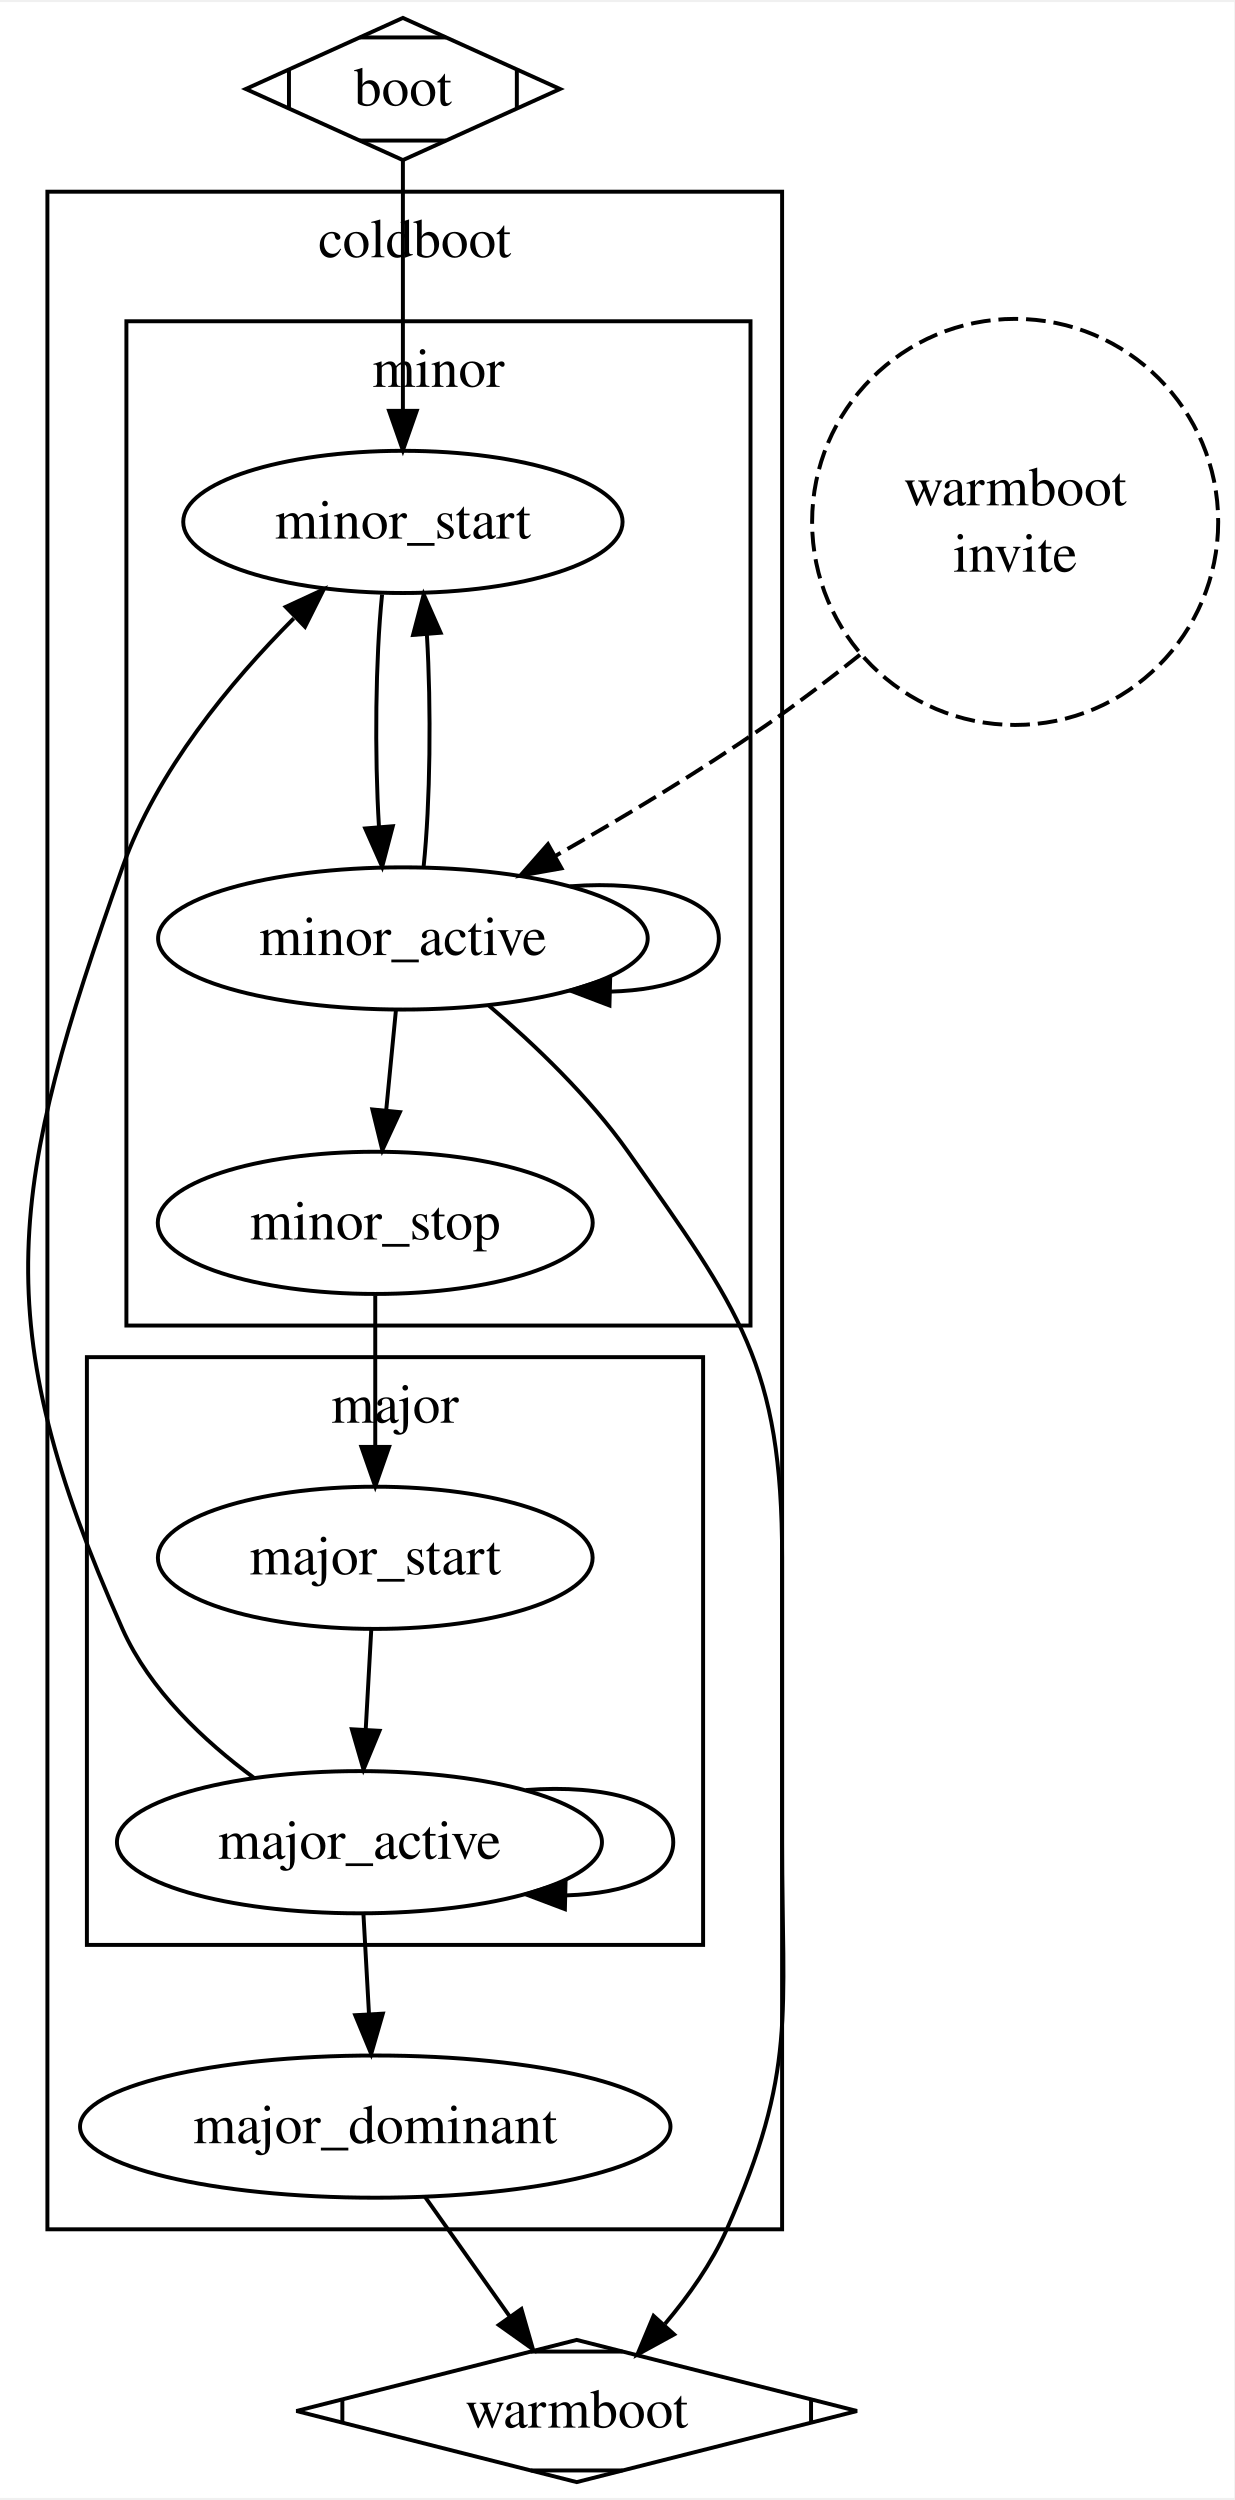
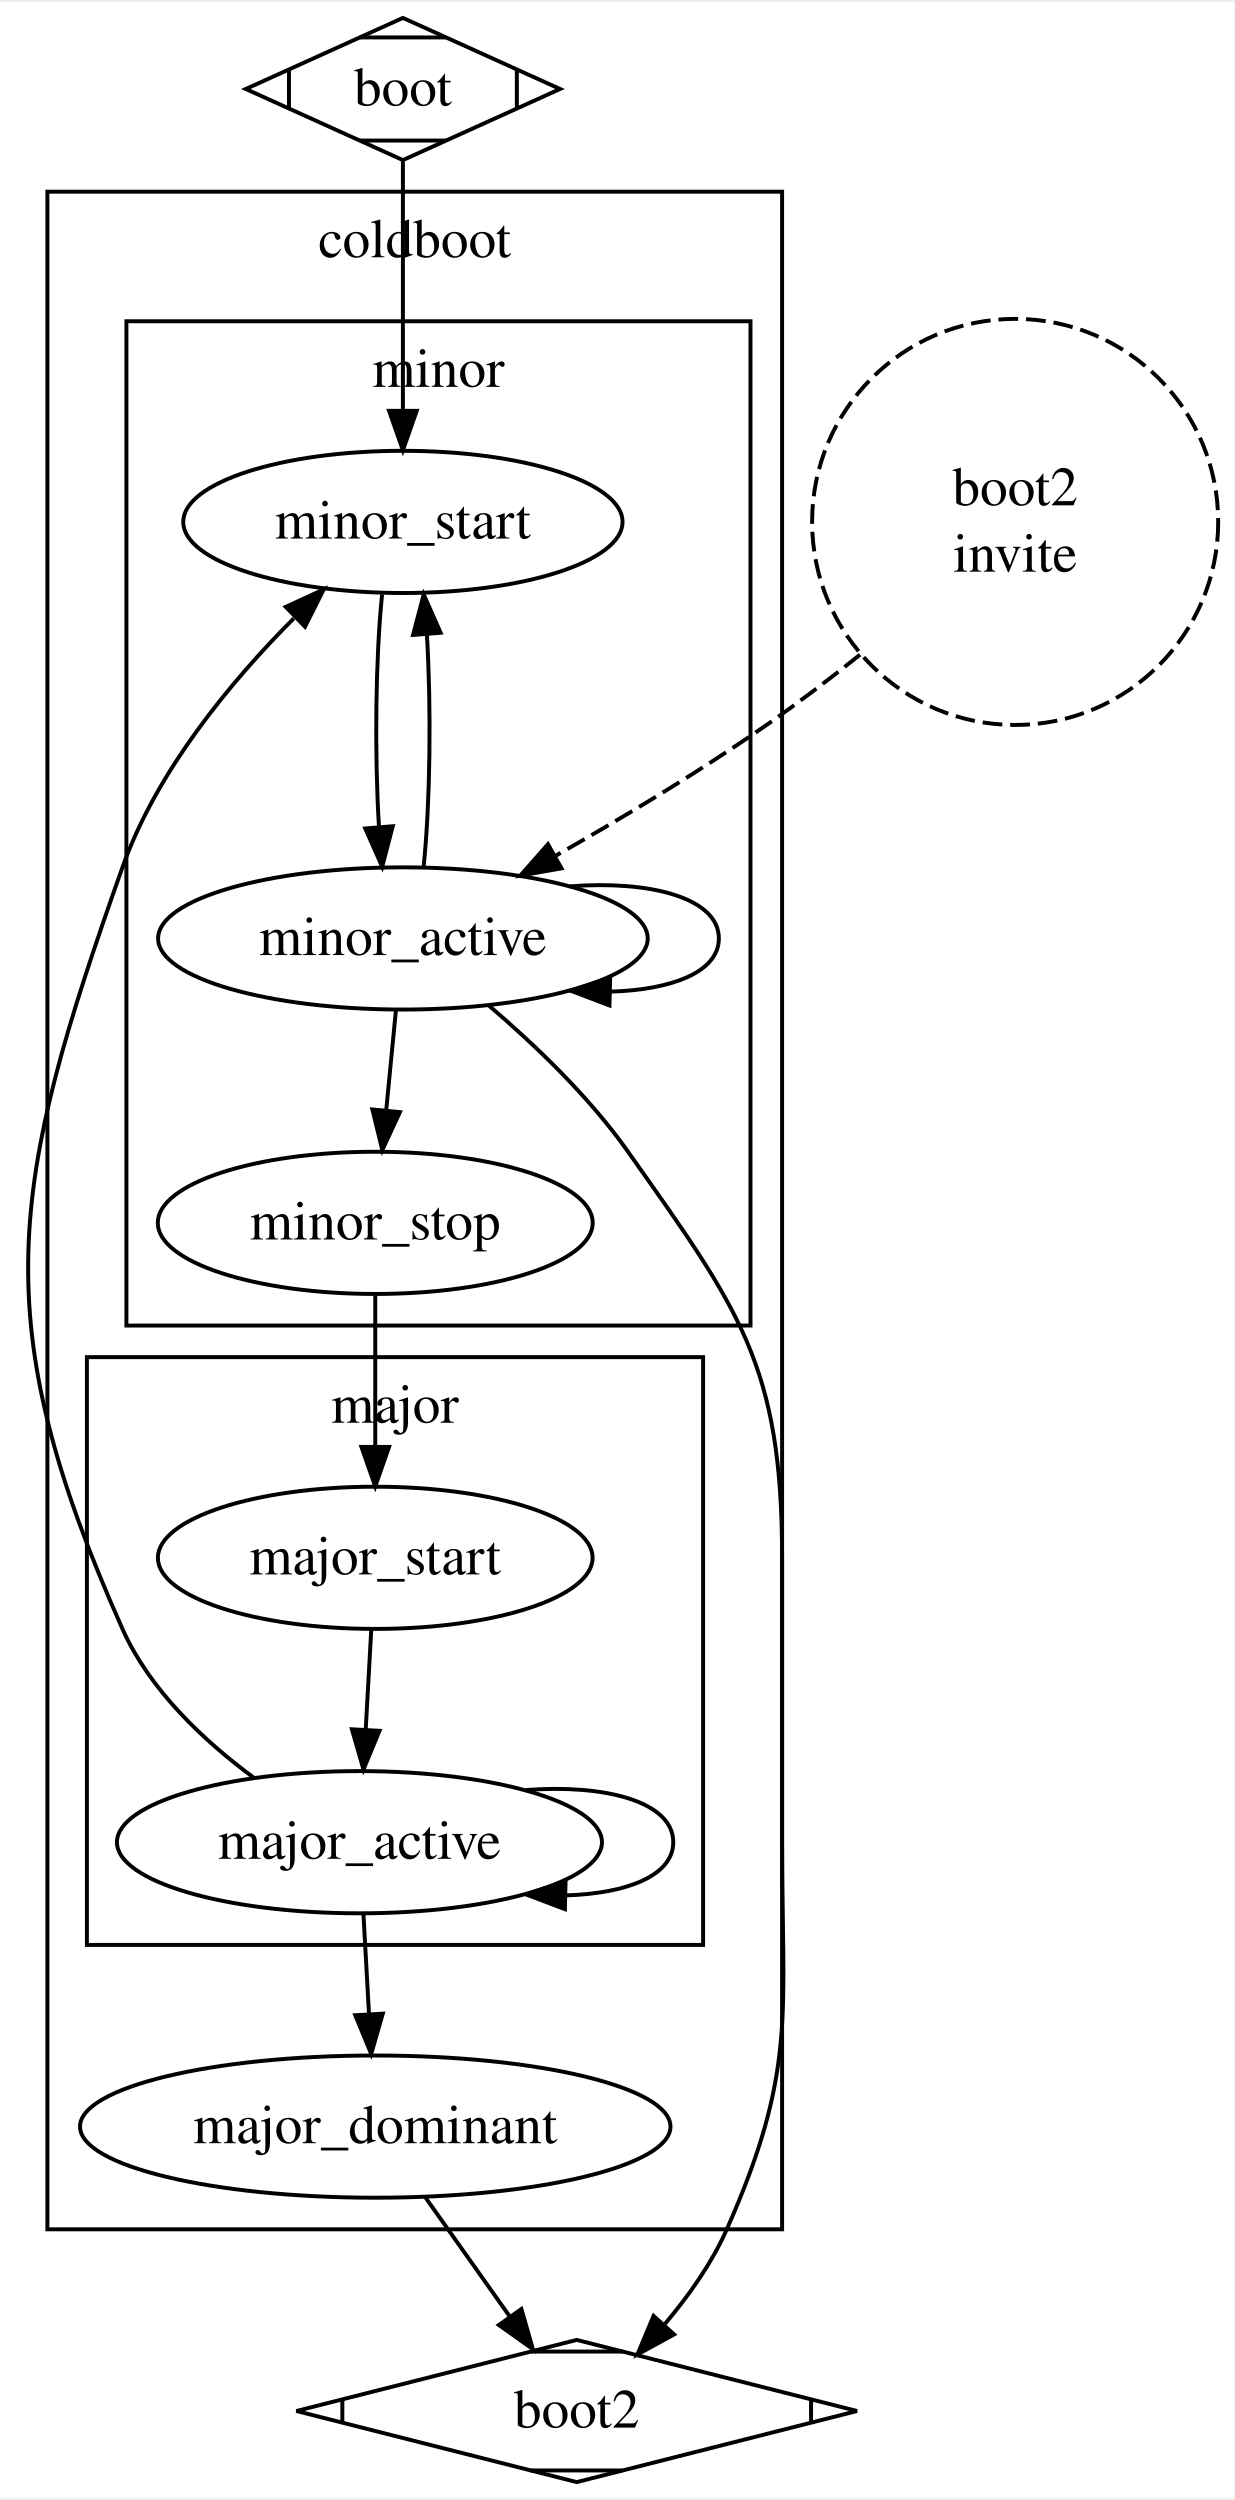
<svg xmlns="http://www.w3.org/2000/svg" width="312pt" height="632pt" viewBox="0.00 0.00 312.45 631.85">
  <g id="graph0" class="graph" transform="scale(1 1) rotate(0) translate(4 627.8512)">
    <polygon fill="#ffffff" stroke="transparent" points="-4,4 -4,-627.851 308.451,-627.851 308.451,4 -4,4" />
    <g id="clust1" class="cluster">
      <polygon fill="none" stroke="#000000" points="8,-64 8,-579.851 194,-579.851 194,-64 8,-64" />
      <text text-anchor="middle" x="101" y="-563.251" font-family="Times,serif" font-size="14.00" fill="#000000">coldboot</text>
    </g>
    <g id="clust2" class="cluster">
      <polygon fill="none" stroke="#000000" points="28,-292.8 28,-547.051 186,-547.051 186,-292.8 28,-292.8" />
      <text text-anchor="middle" x="107" y="-530.451" font-family="Times,serif" font-size="14.00" fill="#000000">minor</text>
    </g>
    <g id="clust3" class="cluster">
      <polygon fill="none" stroke="#000000" points="18,-136 18,-284.8 174,-284.8 174,-136 18,-136" />
      <text text-anchor="middle" x="96" y="-268.2" font-family="Times,serif" font-size="14.00" fill="#000000">major</text>
    </g>
    <g id="node1" class="node">
      <polygon fill="none" stroke="#000000" points="98,-623.851 58.222,-605.851 98,-587.851 137.778,-605.851 98,-623.851" />
      <polyline fill="none" stroke="#000000" points="69.155,-610.798 69.155,-600.904 " />
      <polyline fill="none" stroke="#000000" points="87.067,-592.798 108.933,-592.798 " />
      <polyline fill="none" stroke="#000000" points="126.845,-600.904 126.845,-610.798 " />
      <polyline fill="none" stroke="#000000" points="108.933,-618.904 87.067,-618.904 " />
      <text text-anchor="middle" x="98" y="-601.651" font-family="Times,serif" font-size="14.00" fill="#000000">boot</text>
    </g>
    <g id="node2" class="node">
      <ellipse fill="none" stroke="#000000" cx="98" cy="-496.251" rx="55.614" ry="18" />
      <text text-anchor="middle" x="98" y="-492.051" font-family="Times,serif" font-size="14.00" fill="#000000">minor_start</text>
    </g>
    <g id="edge1" class="edge">
      <path fill="none" stroke="#000000" d="M98,-587.753C98,-570.539 98,-544.385 98,-524.44" />
      <polygon fill="#000000" stroke="#000000" points="101.5,-524.376 98,-514.376 94.5,-524.376 101.5,-524.376" />
    </g>
    <g id="node3" class="node">
      <ellipse fill="none" stroke="#000000" cx="98" cy="-390.8" rx="61.977" ry="18" />
      <text text-anchor="middle" x="98" y="-386.6" font-family="Times,serif" font-size="14.00" fill="#000000">minor_active</text>
    </g>
    <g id="edge2" class="edge">
      <path fill="none" stroke="#000000" d="M92.733,-477.883C91.066,-461.628 90.804,-437.656 91.948,-418.977" />
      <polygon fill="#000000" stroke="#000000" points="95.44,-419.207 92.755,-408.958 88.463,-418.644 95.44,-419.207" />
    </g>
    <g id="edge5" class="edge">
      <path fill="none" stroke="#000000" d="M103.245,-408.958C104.924,-425.146 105.198,-449.107 104.067,-467.832" />
      <polygon fill="#000000" stroke="#000000" points="100.572,-467.637 103.267,-477.883 107.55,-468.192 100.572,-467.637" />
    </g>
    <g id="edge3" class="edge">
      <path fill="none" stroke="#000000" d="M140.384,-404.002C160.406,-405.537 177.988,-401.136 177.988,-390.8 177.988,-382.241 165.93,-377.751 150.415,-377.332" />
      <polygon fill="#000000" stroke="#000000" points="150.288,-373.834 140.384,-377.598 150.473,-380.832 150.288,-373.834" />
    </g>
    <g id="node4" class="node">
      <ellipse fill="none" stroke="#000000" cx="91" cy="-318.8" rx="55.057" ry="18" />
      <text text-anchor="middle" x="91" y="-314.6" font-family="Times,serif" font-size="14.00" fill="#000000">minor_stop</text>
    </g>
    <g id="edge4" class="edge">
      <path fill="none" stroke="#000000" d="M96.234,-372.631C95.485,-364.931 94.595,-355.774 93.763,-347.217" />
      <polygon fill="#000000" stroke="#000000" points="97.242,-346.828 92.79,-337.213 90.274,-347.505 97.242,-346.828" />
    </g>
    <g id="node8" class="node">
      <polygon fill="none" stroke="#000000" points="142,-36 71.04,-18 142,0 212.96,-18 142,-36" />
      <polyline fill="none" stroke="#000000" points="82.671,-20.951 82.671,-15.05 " />
      <polyline fill="none" stroke="#000000" points="130.368,-2.95 153.632,-2.95 " />
      <polyline fill="none" stroke="#000000" points="201.329,-15.05 201.329,-20.951 " />
      <polyline fill="none" stroke="#000000" points="153.632,-33.05 130.368,-33.05 " />
-       <text text-anchor="middle" x="142" y="-13.8" font-family="Times,serif" font-size="14.00" fill="#000000">warmboot</text>
+       <text text-anchor="middle" x="142" y="-13.8" font-family="Times,serif" font-size="14.00" fill="#000000">boot2</text>
    </g>
    <g id="edge11" class="edge">
      <path fill="none" stroke="#000000" d="M119.785,-373.788C131.357,-363.924 145.177,-350.723 155,-336.8 183.171,-296.871 194,-282.866 194,-234 194,-234 194,-234 194,-162 194,-118.002 197.787,-104.242 180,-64 176.208,-55.42 170.343,-47.153 164.347,-40.053" />
      <polygon fill="#000000" stroke="#000000" points="166.658,-37.389 157.363,-32.304 161.458,-42.075 166.658,-37.389" />
    </g>
    <g id="node5" class="node">
      <ellipse fill="none" stroke="#000000" cx="91" cy="-234" rx="55.03" ry="18" />
      <text text-anchor="middle" x="91" y="-229.8" font-family="Times,serif" font-size="14.00" fill="#000000">major_start</text>
    </g>
    <g id="edge10" class="edge">
      <path fill="none" stroke="#000000" d="M91,-300.4C91,-289.211 91,-274.698 91,-262.095" />
      <polygon fill="#000000" stroke="#000000" points="94.5,-262.073 91,-252.073 87.5,-262.073 94.5,-262.073" />
    </g>
    <g id="node6" class="node">
      <ellipse fill="none" stroke="#000000" cx="87" cy="-162" rx="61.394" ry="18" />
      <text text-anchor="middle" x="87" y="-157.8" font-family="Times,serif" font-size="14.00" fill="#000000">major_active</text>
    </g>
    <g id="edge6" class="edge">
      <path fill="none" stroke="#000000" d="M89.991,-215.831C89.563,-208.131 89.054,-198.974 88.579,-190.417" />
      <polygon fill="#000000" stroke="#000000" points="92.072,-190.204 88.023,-180.413 85.083,-190.592 92.072,-190.204" />
    </g>
    <g id="edge8" class="edge">
      <path fill="none" stroke="#000000" d="M60.297,-178.289C47.68,-187.599 33.899,-200.51 27,-216 -7.862,-294.277 -1.655,-328.044 27,-408.8 35.655,-433.192 54.336,-455.736 70.364,-471.824" />
      <polygon fill="#000000" stroke="#000000" points="68.345,-474.74 77.964,-479.183 73.215,-469.712 68.345,-474.74" />
    </g>
    <g id="edge7" class="edge">
      <path fill="none" stroke="#000000" d="M129.097,-175.202C148.983,-176.737 166.447,-172.336 166.447,-162 166.447,-153.521 154.695,-149.036 139.495,-148.545" />
      <polygon fill="#000000" stroke="#000000" points="139.01,-145.056 129.097,-148.798 139.179,-152.054 139.01,-145.056" />
    </g>
    <g id="node7" class="node">
      <ellipse fill="none" stroke="#000000" cx="91" cy="-90" rx="74.742" ry="18" />
      <text text-anchor="middle" x="91" y="-85.8" font-family="Times,serif" font-size="14.00" fill="#000000">major_dominant</text>
    </g>
    <g id="edge9" class="edge">
      <path fill="none" stroke="#000000" d="M88.009,-143.831C88.437,-136.131 88.946,-126.974 89.421,-118.417" />
      <polygon fill="#000000" stroke="#000000" points="92.917,-118.592 89.977,-108.413 85.928,-118.204 92.917,-118.592" />
    </g>
    <g id="edge12" class="edge">
      <path fill="none" stroke="#000000" d="M103.607,-72.202C110.086,-63.055 118.072,-51.78 125.08,-41.887" />
      <polygon fill="#000000" stroke="#000000" points="128,-43.82 130.924,-33.637 122.288,-39.774 128,-43.82" />
    </g>
    <g id="node9" class="node">
      <ellipse fill="none" stroke="#000000" stroke-dasharray="5,2" cx="253" cy="-496.251" rx="51.403" ry="51.403" />
-       <text text-anchor="middle" x="253" y="-500.451" font-family="Times,serif" font-size="14.00" fill="#000000">warmboot</text>
+       <text text-anchor="middle" x="253" y="-500.451" font-family="Times,serif" font-size="14.00" fill="#000000">boot2</text>
      <text text-anchor="middle" x="253" y="-483.651" font-family="Times,serif" font-size="14.00" fill="#000000">invite</text>
    </g>
    <g id="edge13" class="edge">
      <path fill="none" stroke="#000000" stroke-dasharray="5,2" d="M213.728,-462.634C206.023,-456.485 197.883,-450.284 190,-444.8 173.067,-433.021 153.454,-421.27 136.699,-411.752" />
      <polygon fill="#000000" stroke="#000000" points="138.152,-408.554 127.719,-406.708 134.724,-414.657 138.152,-408.554" />
    </g>
  </g>
</svg>
